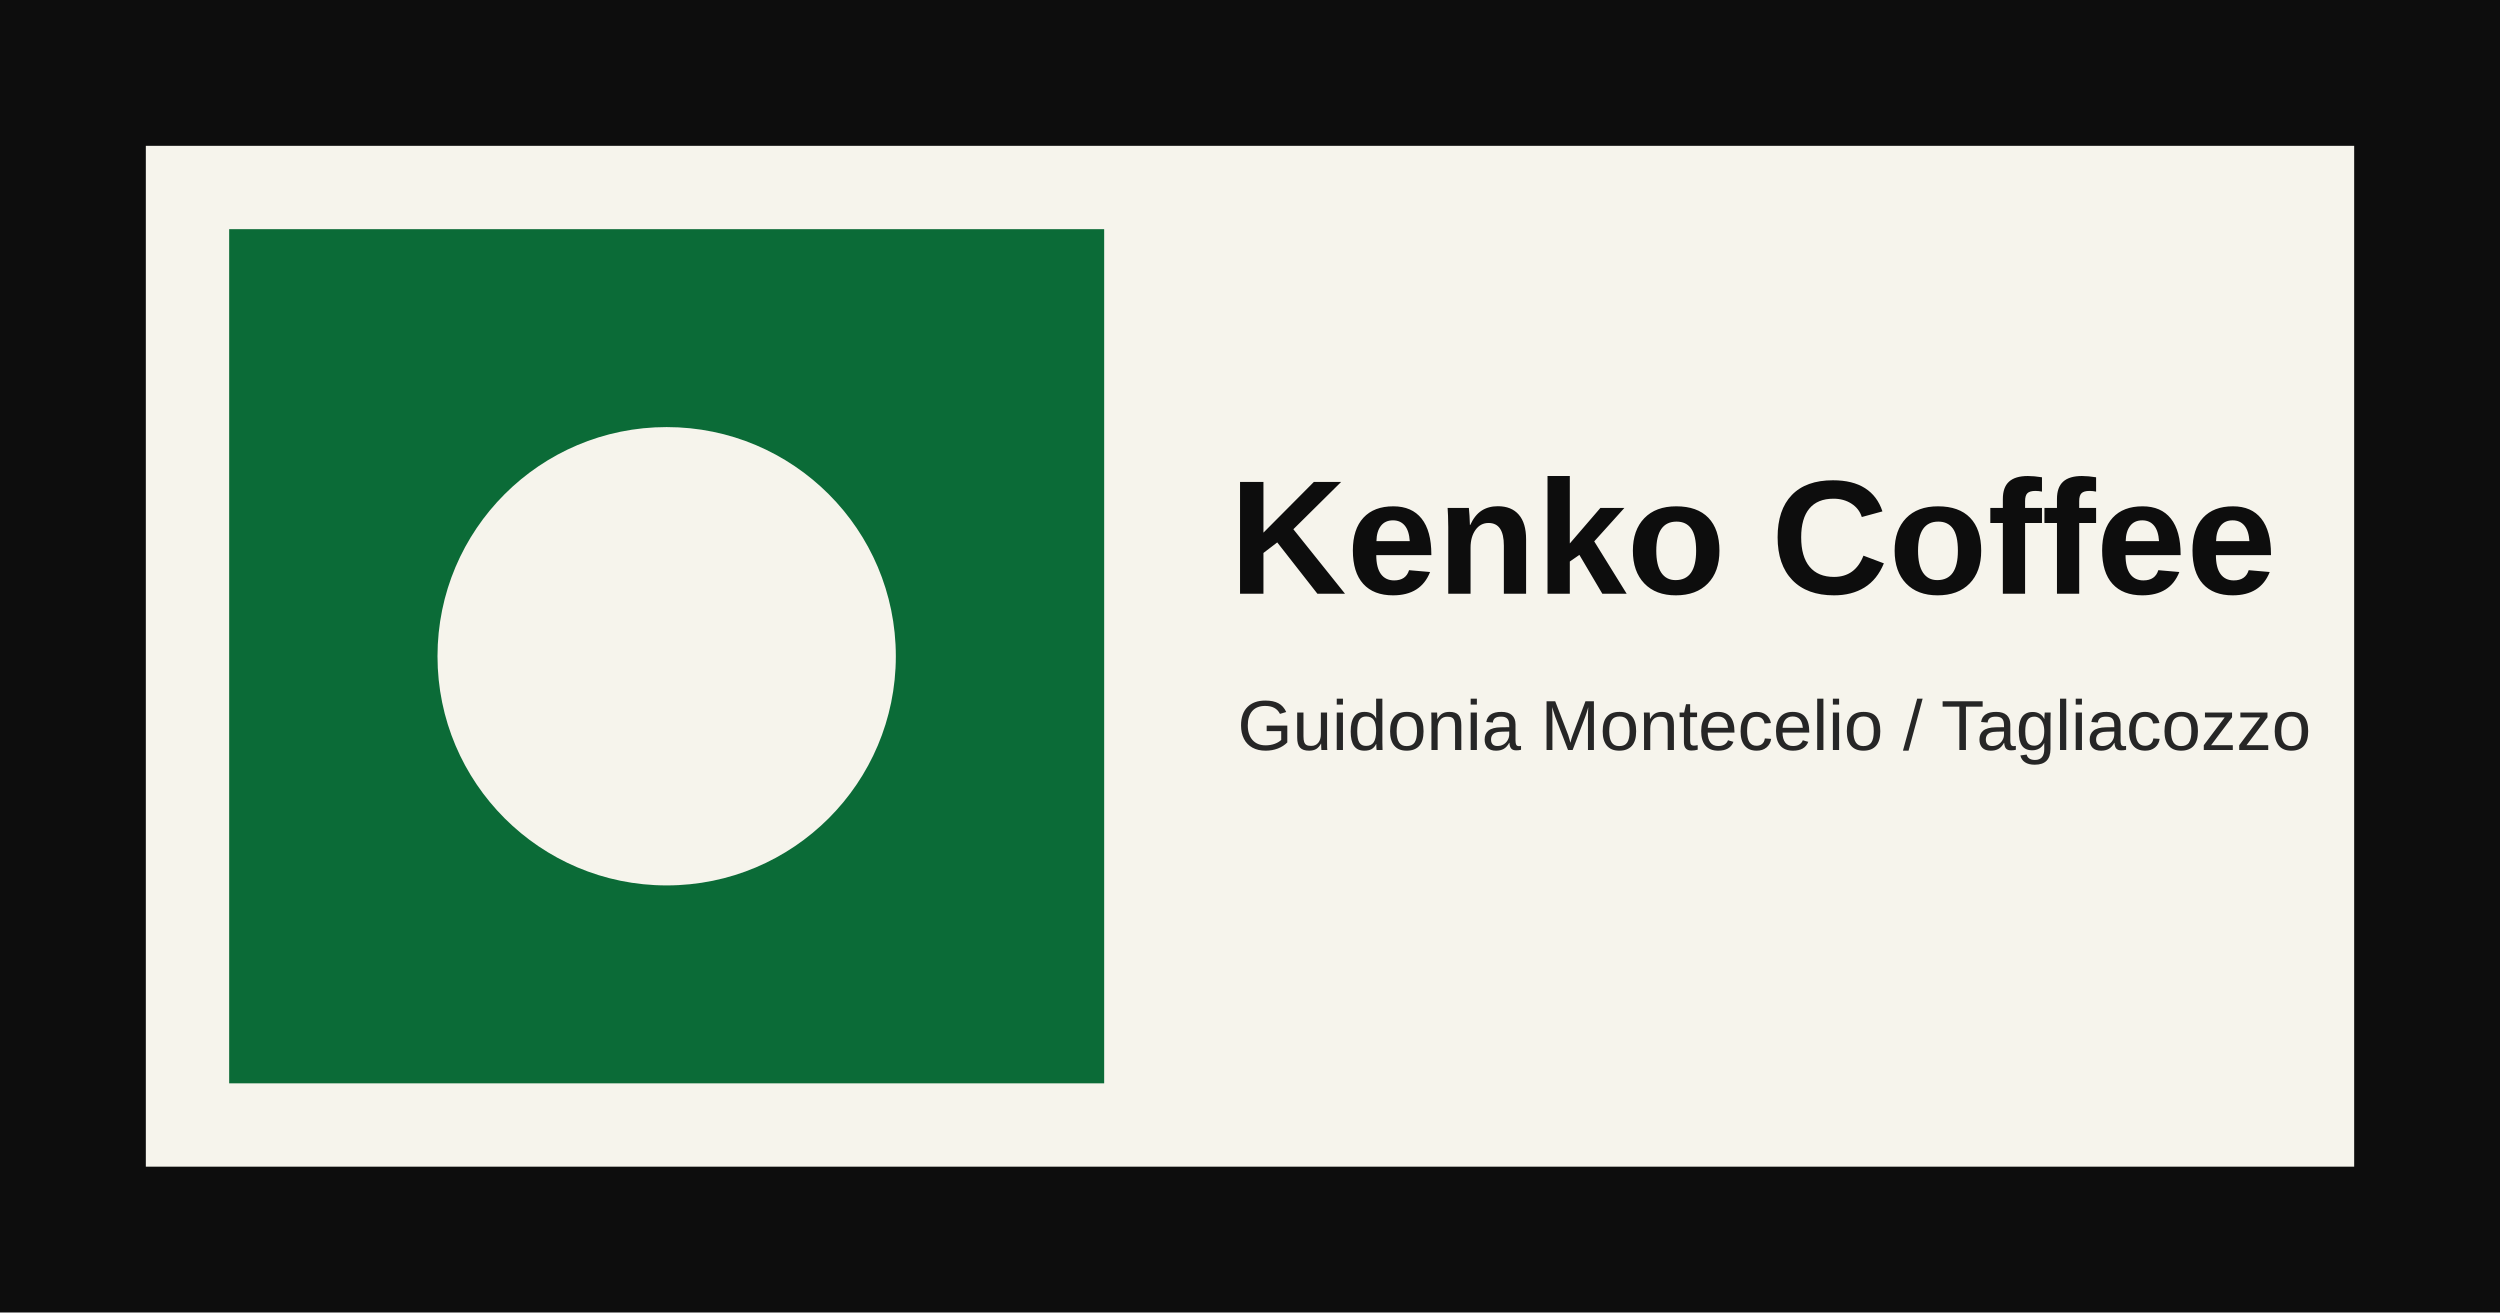
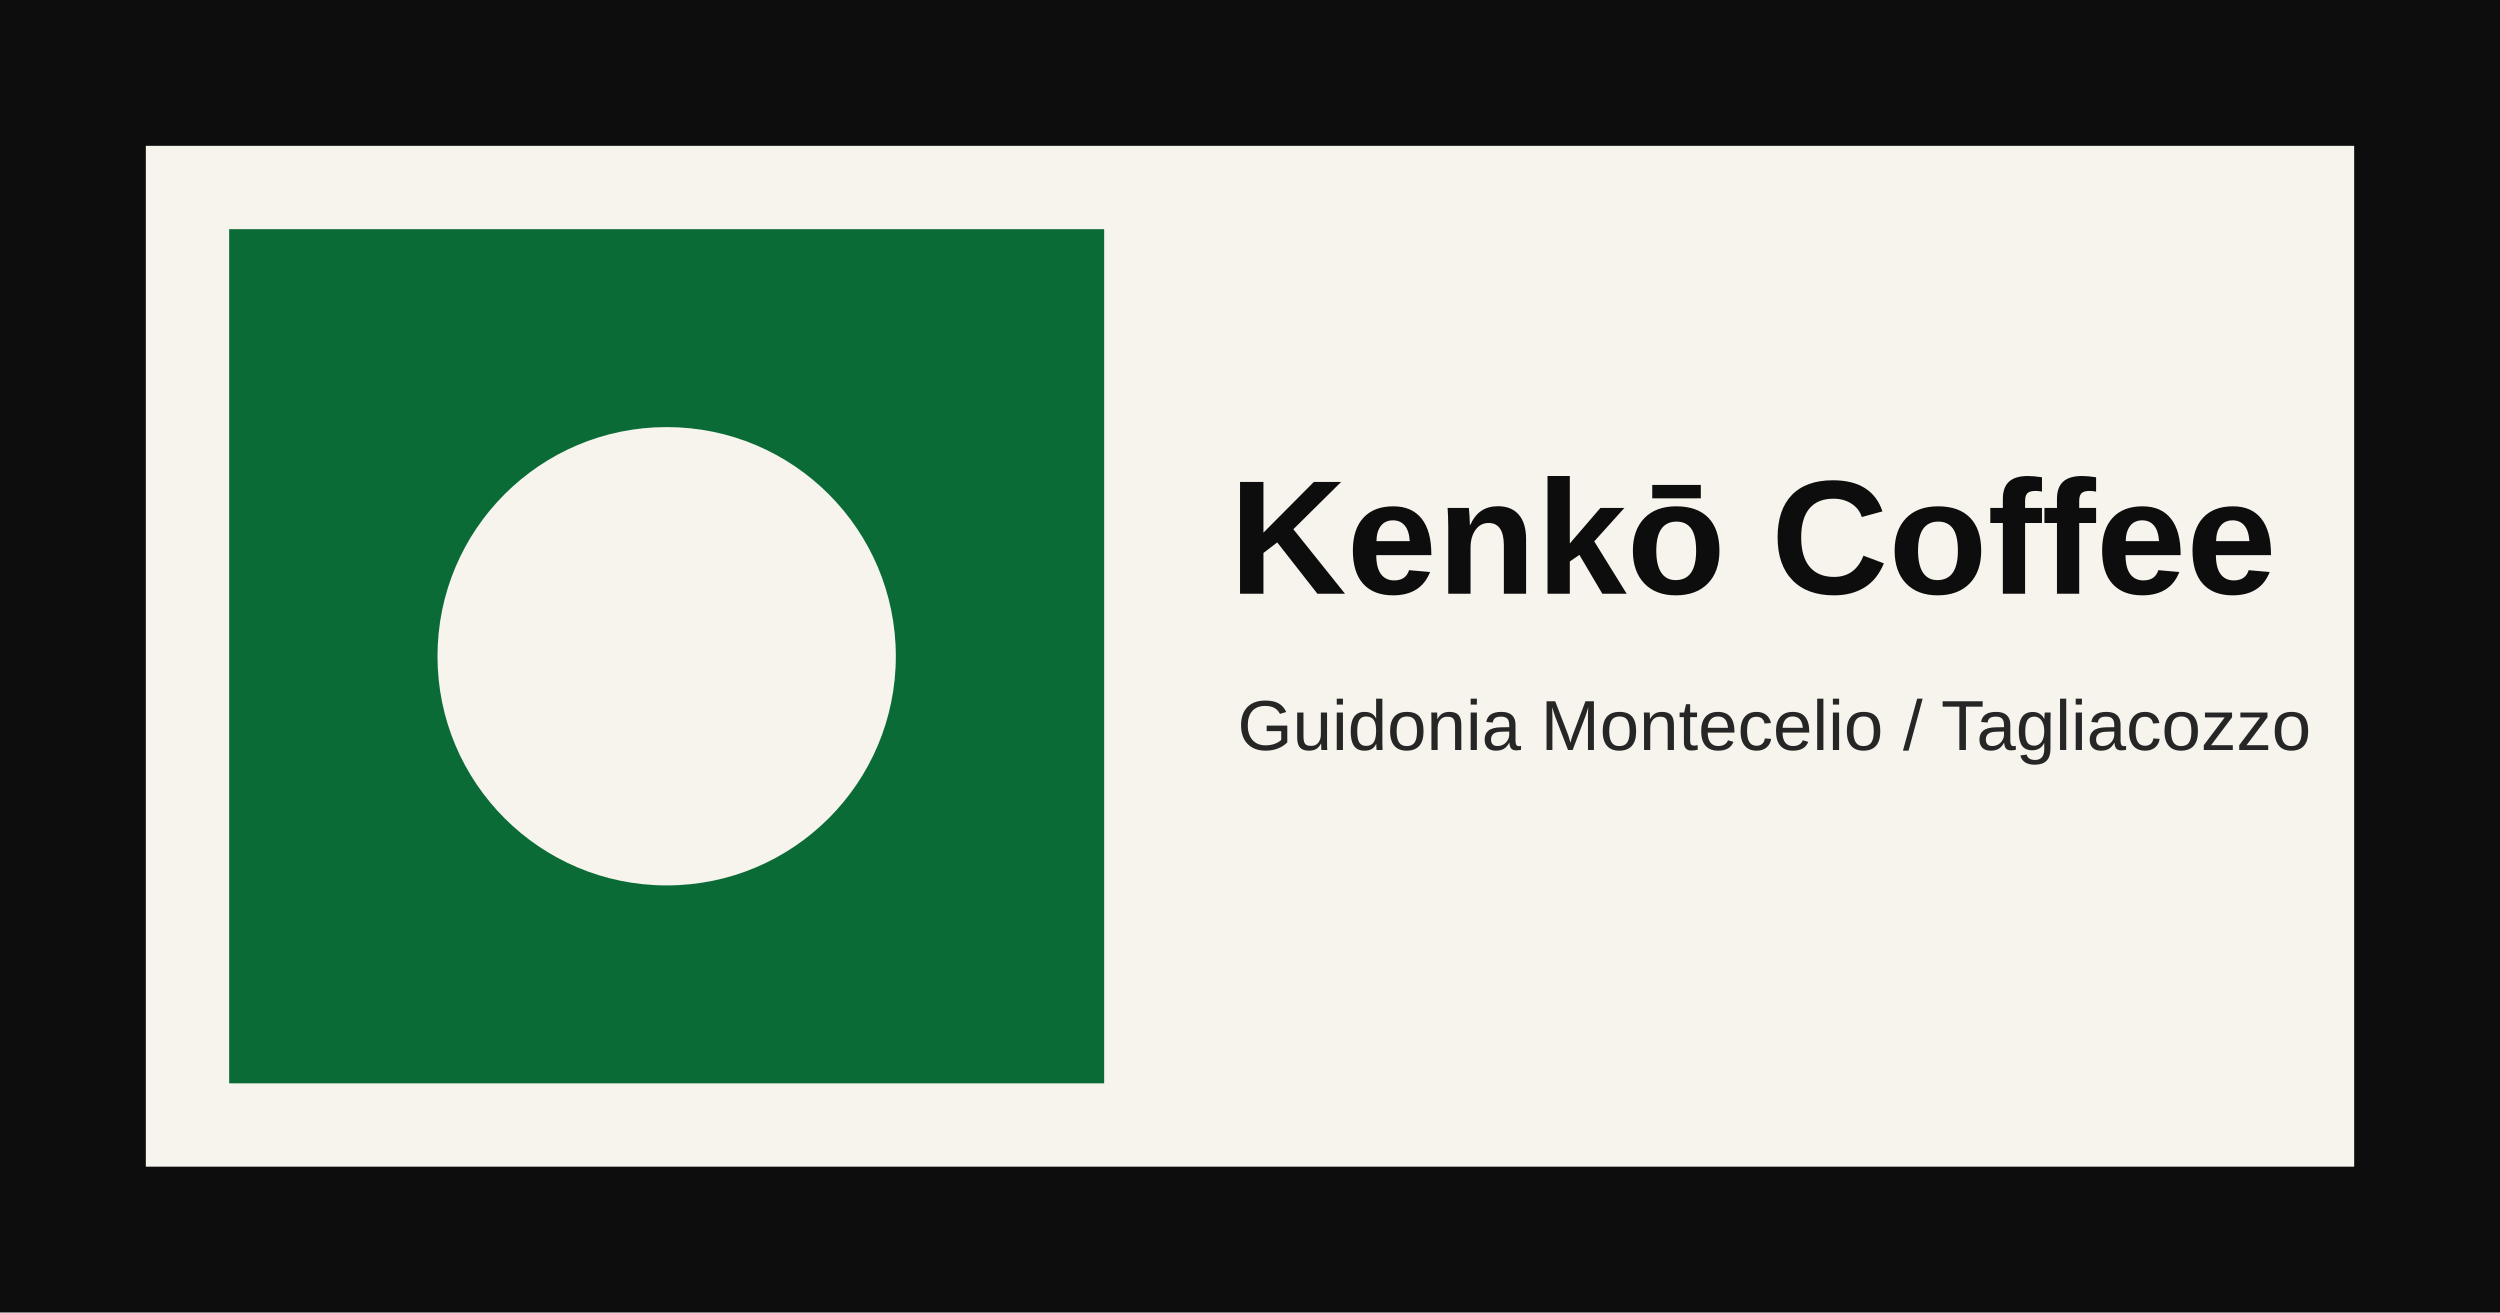
<svg xmlns="http://www.w3.org/2000/svg" width="1200" height="630" viewBox="0 0 1200 630" role="img" aria-labelledby="title desc">
  <rect width="1200" height="630" fill="#0D0D0D" />
  <rect x="70" y="70" width="1060" height="490" fill="#F6F4EC" />
  <rect x="110" y="110" width="420" height="410" fill="#0B6B37" />
  <circle cx="320" cy="315" r="110" fill="#F6F4EC" />
-   <text x="590" y="285" fill="#0D0D0D" font-family="Arial, sans-serif" font-size="78" font-weight="700">Kenko Coffee</text>
+   <text x="590" y="285" fill="#0D0D0D" font-family="Arial, sans-serif" font-size="78" font-weight="800">Kenkō Coffee</text>
  <text x="594" y="360" fill="#262626" font-family="Arial, sans-serif" font-size="34">Guidonia Montecelio / Tagliacozzo</text>
</svg>
